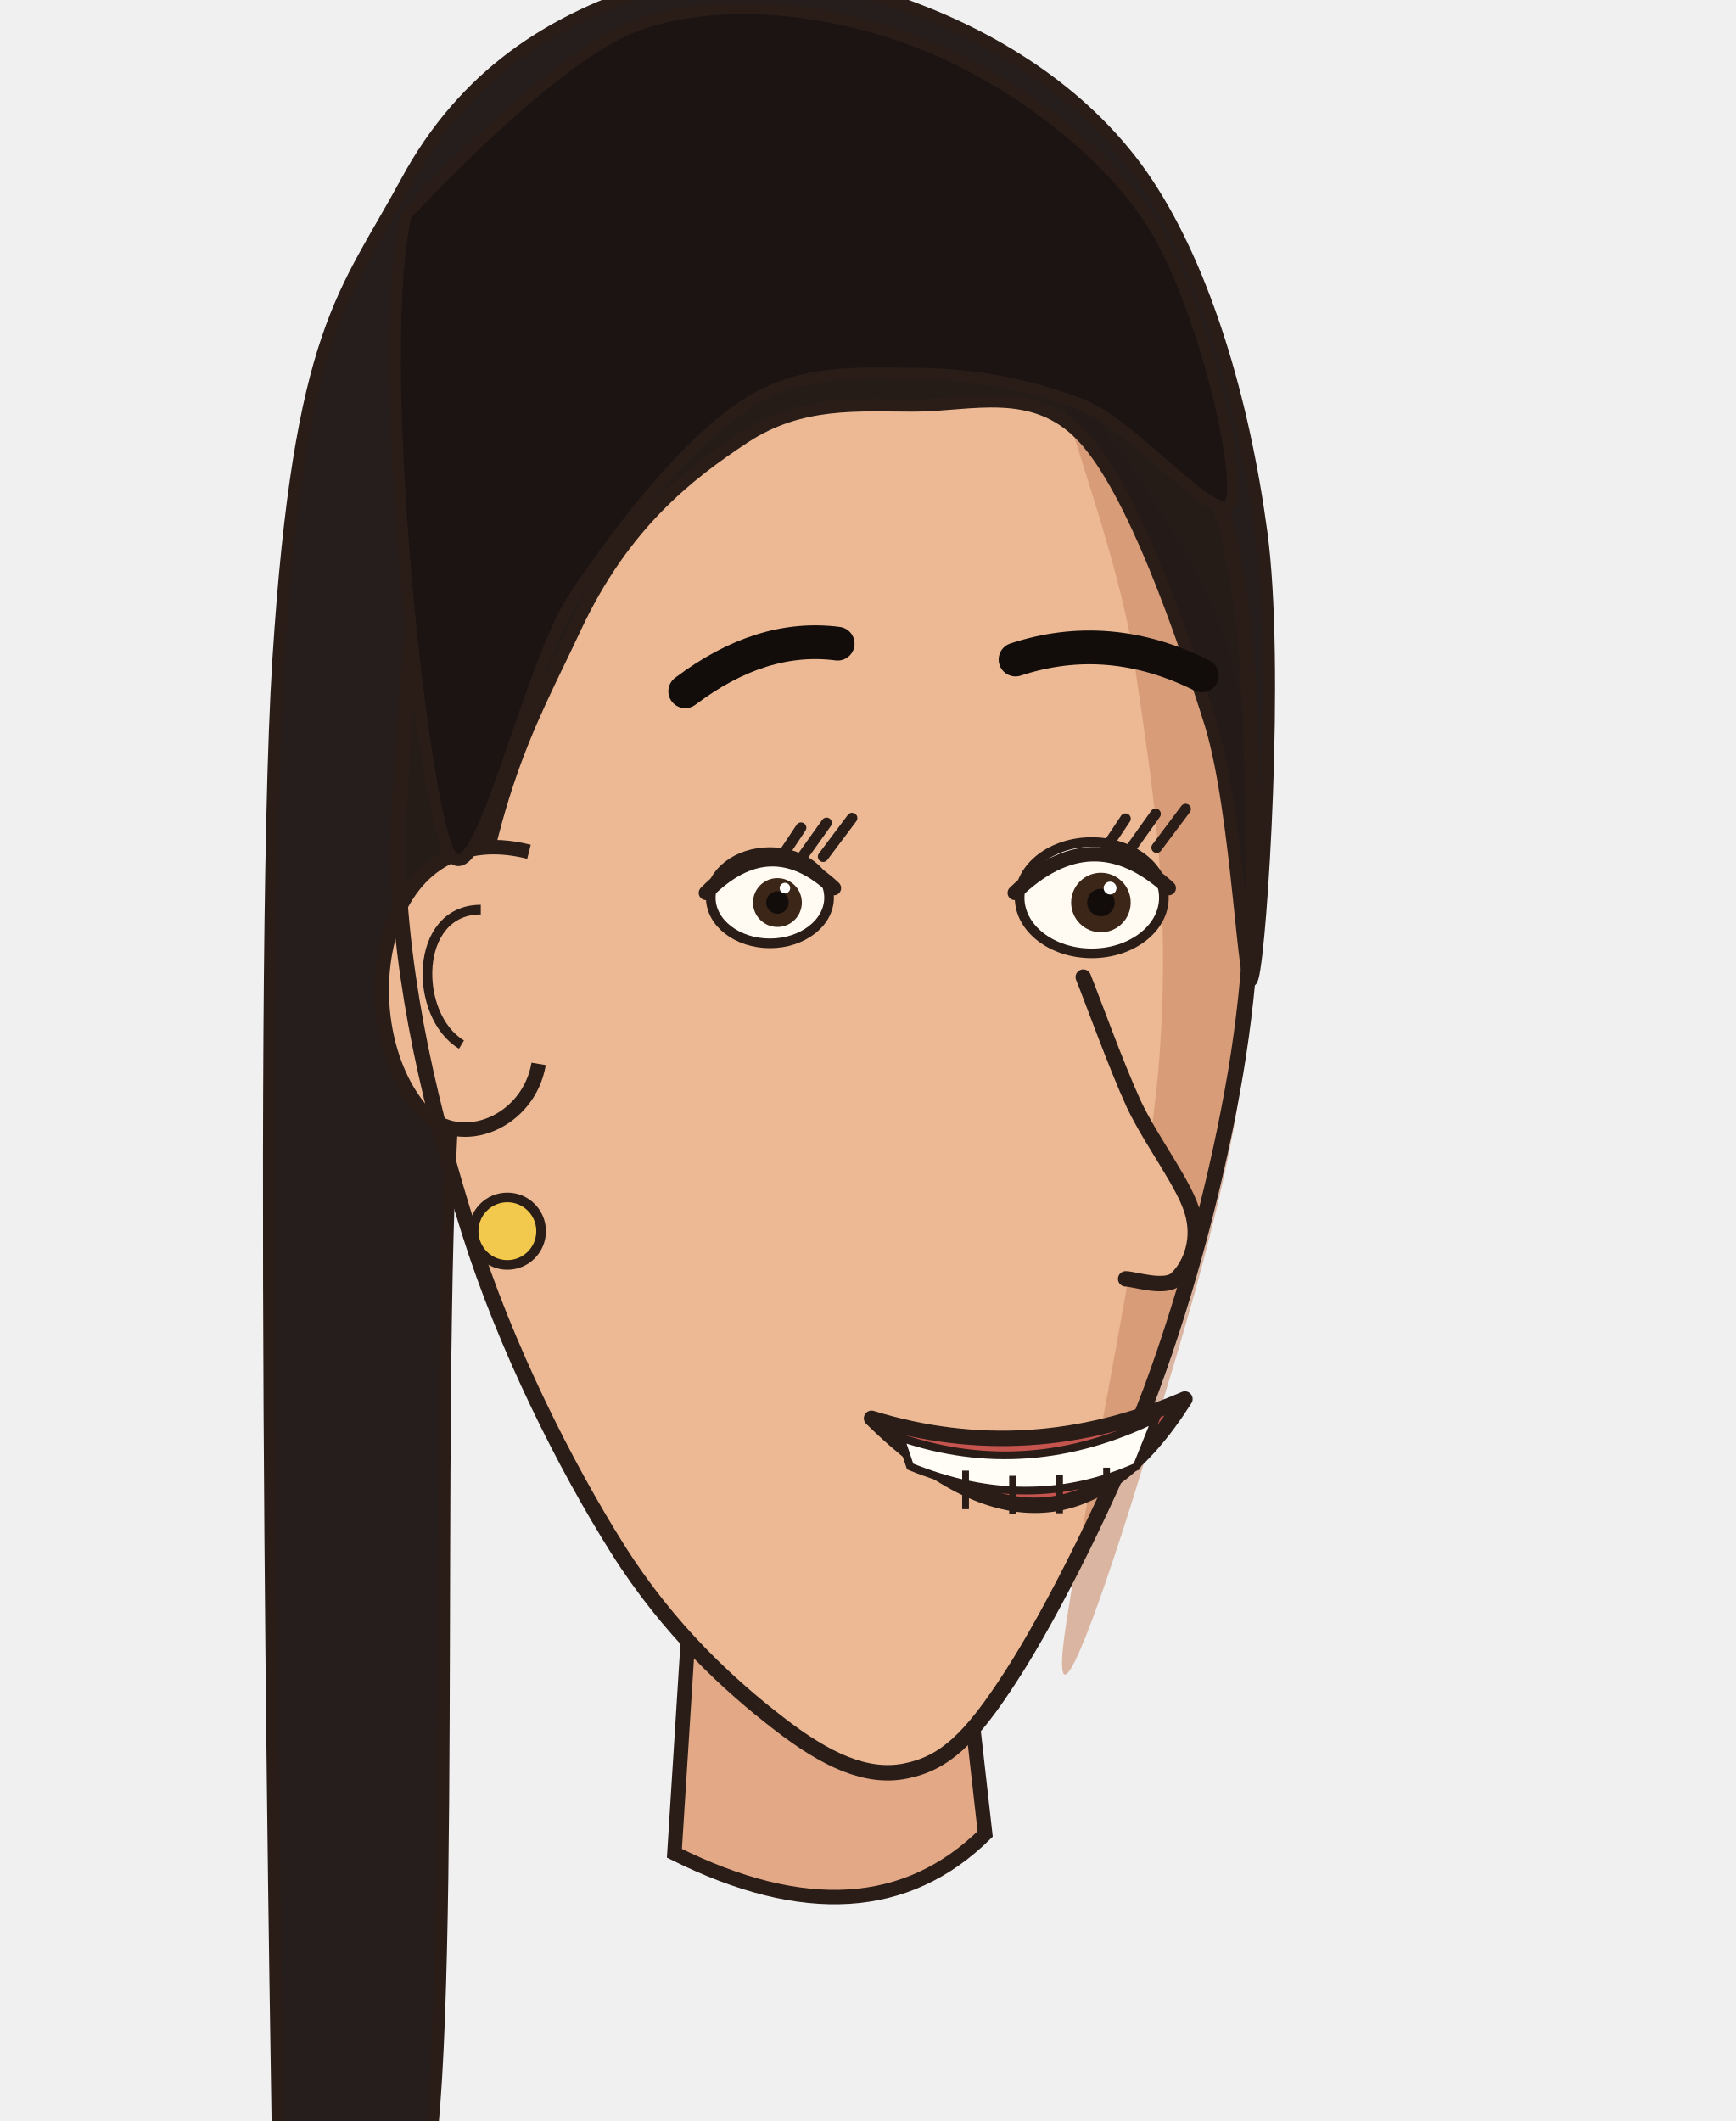
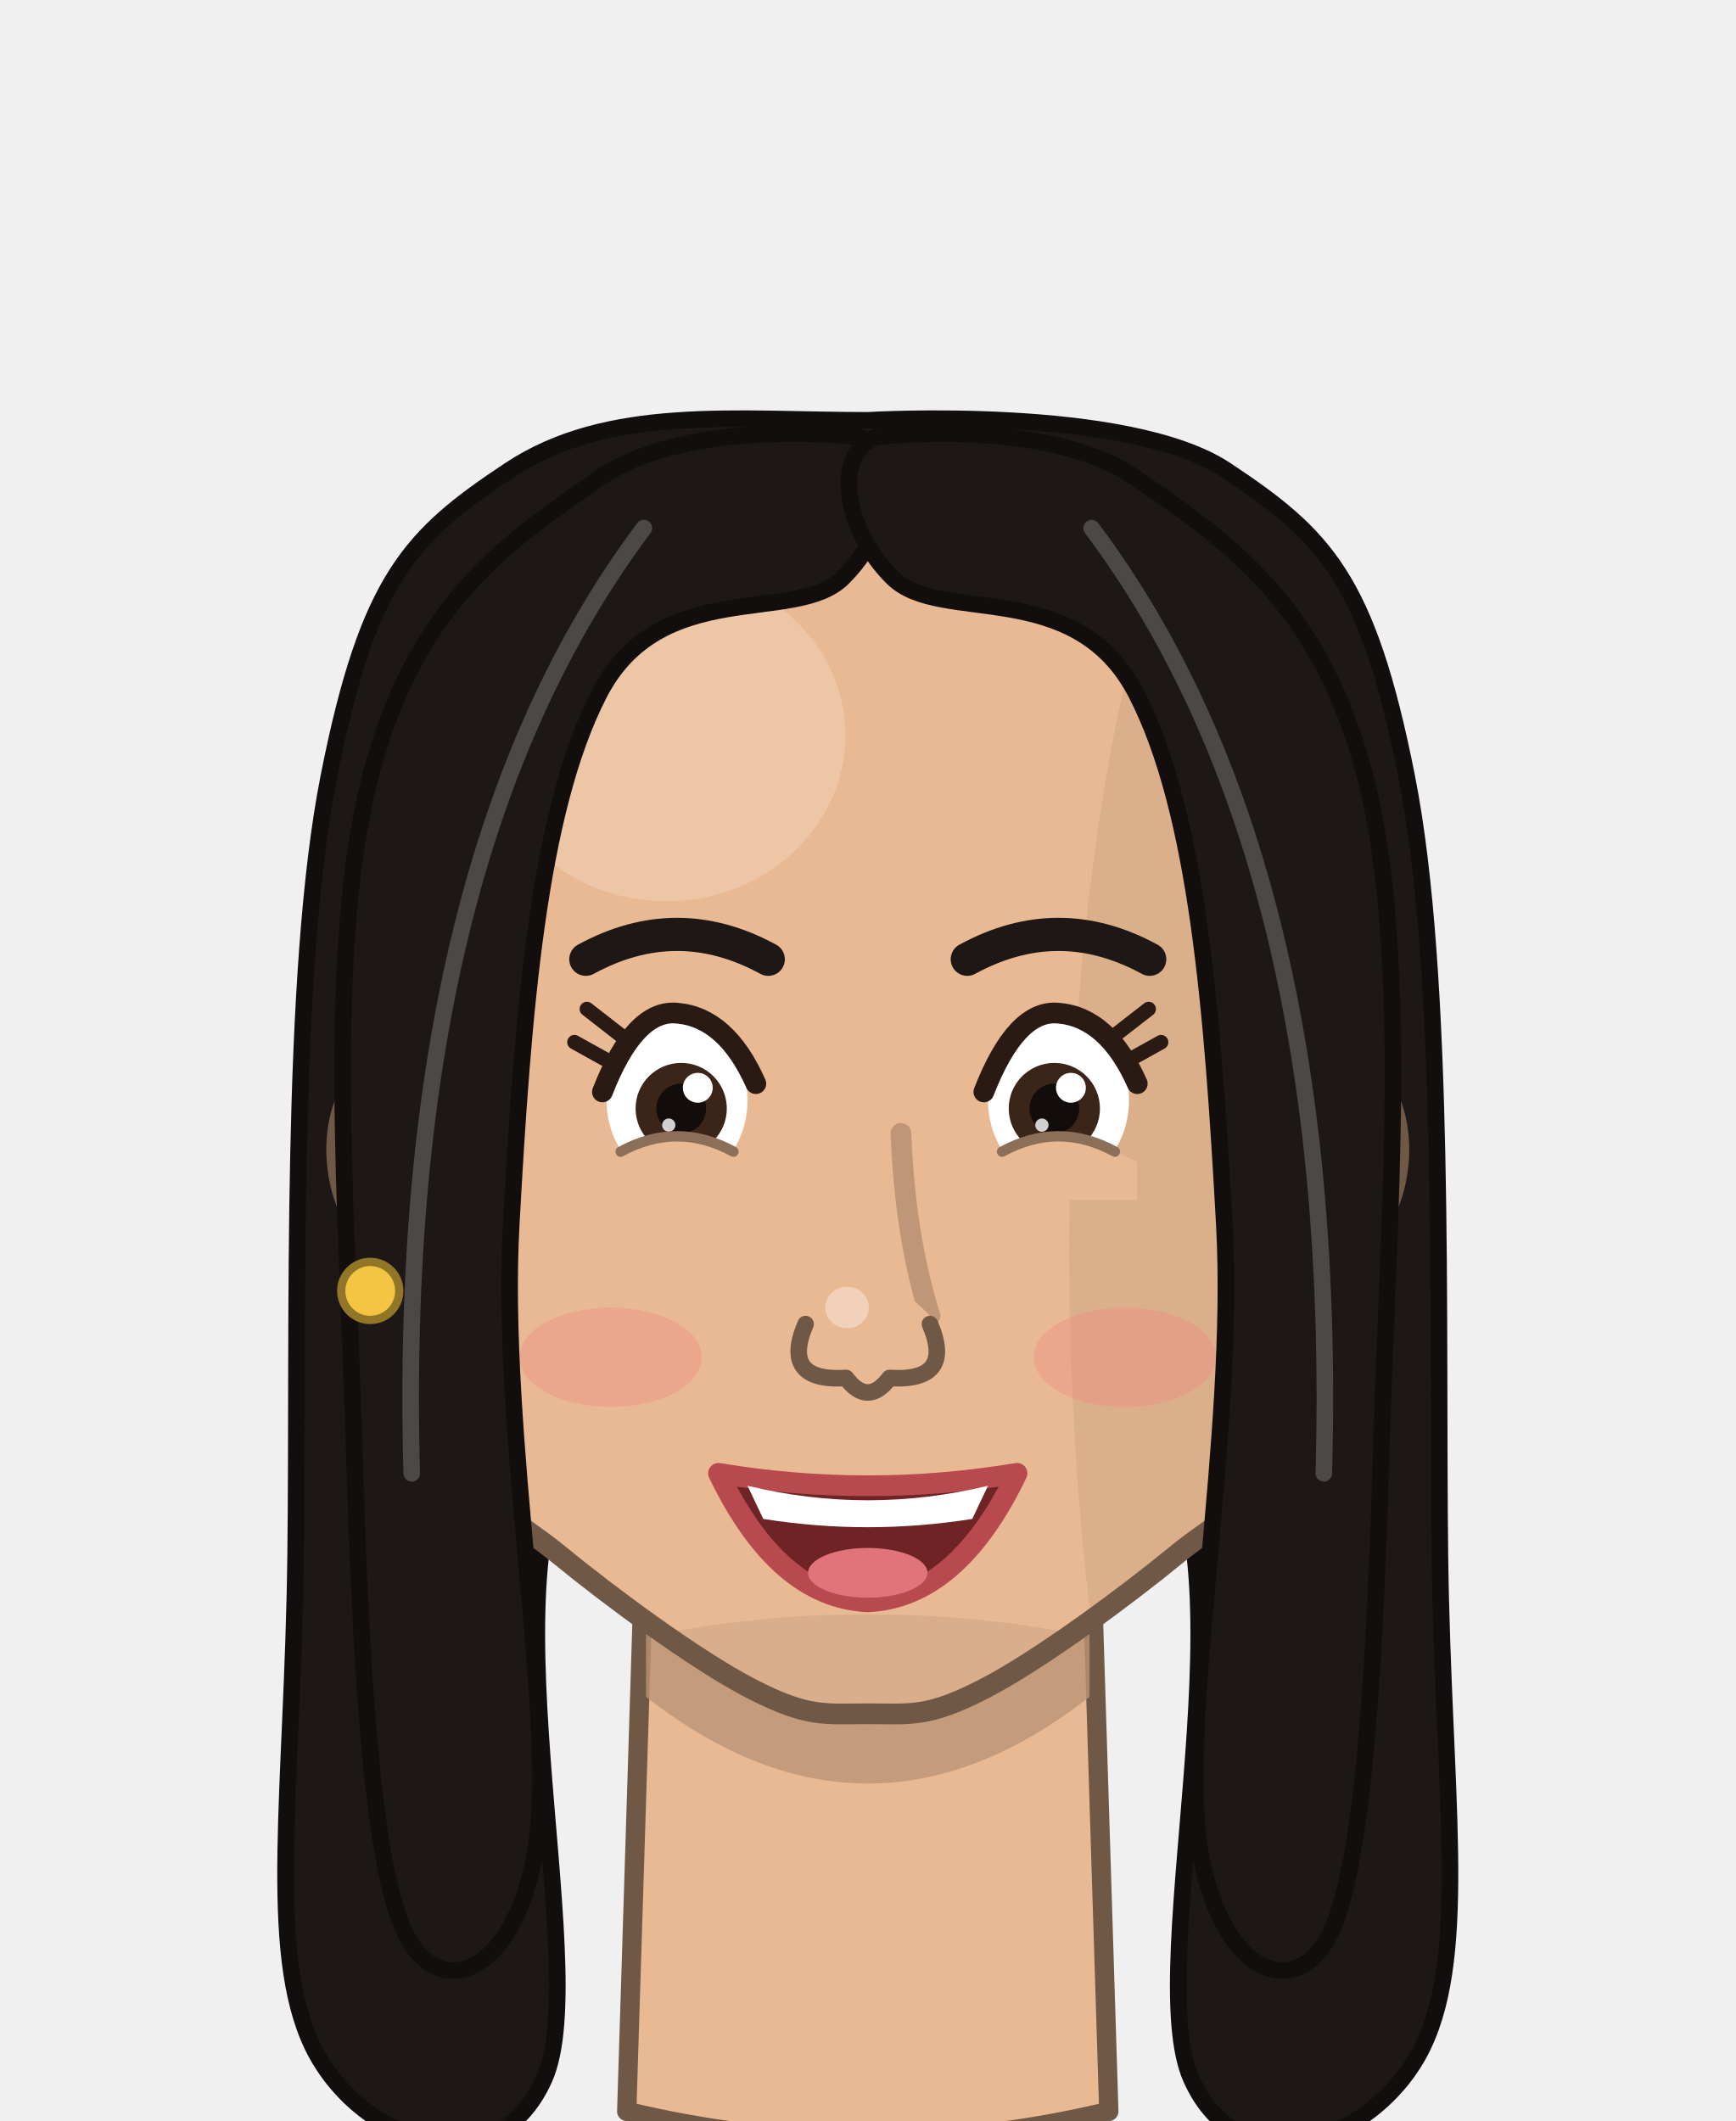
<svg xmlns="http://www.w3.org/2000/svg" viewBox="20 20 360 440" width="360" height="440">
-   <defs />
-   <path d="M 163.891,341.284 L 159.891,404.46 Q 200.0,424.46 224.352,400.46 L 218.352,347.284 Z" fill="#e3a886" stroke="#2a1d18" stroke-width="3" />
-   <path d="M 102.4,196.3 C 102.4,196.3 105.3,127.2 112.9,104.1 C 120.6,81.1 134.2,66.8 148.1,58.0 C 162.0,49.2 180.3,49.2 196.4,51.4 C 212.5,53.6 232.0,59.1 244.7,71.2 C 257.4,83.3 267.0,105.2 272.8,123.9 C 278.7,142.5 279.3,163.4 279.8,183.2 C 280.4,202.9 279.8,221.6 276.3,242.5 C 272.8,263.3 266.5,287.5 258.8,308.3 C 251.0,329.2 238.3,354.5 229.8,367.6 C 221.3,380.8 215.9,385.8 207.8,387.4 C 199.8,389.0 191.4,385.2 181.5,377.5 C 171.5,369.8 158.8,358.3 148.1,341.3 C 137.4,324.3 124.9,299.6 117.3,275.4 C 109.7,251.2 103.1,224.9 102.4,196.3 Z" fill="#ecb994" opacity="1.0" />
-   <path d="M 240.3,97.5 C 240.3,97.5 269.2,133.2 275.4,156.8 C 281.7,180.4 281.0,211.7 278.1,239.2 C 275.2,266.6 264.2,300.7 257.9,321.5 C 251.6,342.4 239.9,378.1 240.3,364.3 C 240.8,350.6 258.0,273.8 260.5,239.2 C 263.0,204.6 258.6,180.4 255.2,156.8 C 251.9,133.2 236.9,97.5 240.3,97.5 Z" fill="#c98563" opacity="0.55" />
-   <path d="M 77.8,469.8 C 77.8,469.8 73.4,225.4 77.8,156.8 C 82.2,88.2 91.7,81.1 104.2,58.0 C 116.6,34.9 134.9,24.5 152.5,18.5 C 170.0,12.4 192.0,15.2 209.6,21.8 C 227.1,28.4 245.9,39.9 257.9,58.0 C 269.9,76.1 277.9,103.0 281.6,130.5 C 285.3,157.9 281.6,216.1 279.8,222.7 C 278.1,229.3 276.9,188.7 271.1,170.0 C 265.2,151.3 255.0,121.7 244.7,110.7 C 234.5,99.7 221.3,104.1 209.6,104.1 C 197.9,104.1 186.1,103.0 174.4,110.7 C 162.7,118.4 149.3,128.8 139.3,150.2 C 129.3,171.6 119.8,185.9 114.7,239.2 C 109.6,292.4 114.7,431.3 108.6,469.8 C 102.4,508.2 82.9,521.9 77.8,469.8 Z" fill="#1b1412" opacity="0.95" />
-   <path d="M 77.8,469.8 C 77.8,469.8 73.4,225.4 77.8,156.8 C 82.2,88.2 91.7,81.1 104.2,58.0 C 116.6,34.9 134.9,24.5 152.5,18.5 C 170.0,12.4 192.0,15.2 209.6,21.8 C 227.1,28.4 245.9,39.9 257.9,58.0 C 269.9,76.1 277.9,103.0 281.6,130.5 C 285.3,157.9 281.6,216.1 279.8,222.7 C 278.1,229.3 276.9,188.7 271.1,170.0 C 265.2,151.3 255.0,121.7 244.7,110.7 C 234.5,99.7 221.3,104.1 209.6,104.1 C 197.9,104.1 186.1,103.0 174.4,110.7 C 162.7,118.4 149.3,128.8 139.3,150.2 C 129.3,171.6 119.8,185.9 114.7,239.2 C 109.6,292.4 114.7,431.3 108.6,469.8 C 102.4,508.2 82.9,521.9 77.8,469.8 Z" fill="none" stroke="#2a1d18" stroke-width="2.6" stroke-linecap="round" stroke-linejoin="round" />
-   <path d="M 129.728,196.7 C 97.728,188.7 91.728,232.7 107.728,250.7 C 115.728,258.7 129.728,252.7 131.728,240.7" fill="#ecb994" stroke="#2a1d18" stroke-width="3" />
-   <path d="M 119.728,208.7 C 105.728,208.7 105.728,230.7 115.728,236.7" fill="none" stroke="#2a1d18" stroke-width="2" />
-   <path d="M 102.4,196.3 C 102.4,196.3 105.3,127.2 112.9,104.1 C 120.6,81.1 134.2,66.8 148.1,58.0 C 162.0,49.2 180.3,49.2 196.4,51.4 C 212.5,53.6 232.0,59.1 244.7,71.2 C 257.4,83.3 267.0,105.2 272.8,123.9 C 278.7,142.5 279.3,163.4 279.8,183.2 C 280.4,202.9 279.8,221.6 276.3,242.5 C 272.8,263.3 266.5,287.5 258.8,308.3 C 251.0,329.2 238.3,354.5 229.8,367.6 C 221.3,380.8 215.9,385.8 207.8,387.4 C 199.8,389.0 191.4,385.2 181.5,377.5 C 171.5,369.8 158.8,358.3 148.1,341.3 C 137.4,324.3 124.9,299.6 117.3,275.4 C 109.7,251.2 103.1,224.9 102.4,196.3 Z" fill="none" stroke="#2a1d18" stroke-width="3.2" stroke-linecap="round" stroke-linejoin="round" />
-   <path d="M 104.2,64.6 C 104.2,64.6 134.9,31.1 152.5,25.1 C 170.0,19.0 192.0,21.8 209.6,28.4 C 227.1,34.9 246.9,48.7 257.9,64.6 C 268.9,80.5 277.6,117.3 275.4,123.9 C 273.3,130.5 255.7,108.5 244.7,104.1 C 233.7,99.7 221.3,97.5 209.6,97.5 C 197.9,97.5 186.1,96.4 174.4,104.1 C 162.7,111.8 149.5,128.3 139.3,143.6 C 129.0,159.0 118.8,209.5 112.9,196.3 C 107.1,183.2 97.6,93.1 104.2,64.6 Z" fill="#1b1412" stroke="#2a1d18" stroke-width="2.4" stroke-linecap="round" stroke-linejoin="round" />
-   <circle cx="125.242" cy="275.404" r="7" fill="#f2c94c" stroke="#2a1d18" stroke-width="2" />
-   <path d="M 162.134,163.408 Q 177.946,151.467 193.757,153.526" fill="none" stroke="#120d0b" stroke-width="7" stroke-linecap="round" />
-   <path d="M 230.65,156.82 Q 249.974,150.467 269.299,160.114" fill="none" stroke="#120d0b" stroke-width="7" stroke-linecap="round" />
-   <ellipse cx="179.702" cy="206.23" rx="12.269" ry="9.465" fill="#fffaf2" stroke="#2a1d18" stroke-width="2" />
-   <circle cx="181.26" cy="207.23" r="5.063" fill="#3b2618" />
-   <circle cx="181.26" cy="207.23" r="2.337" fill="#120d0b" />
-   <circle cx="182.818" cy="204.23" r="1.091" fill="#fff" />
-   <path d="M 166.433,205.23 Q 179.702,191.765 192.972,204.23" fill="none" stroke="#2a1d18" stroke-width="3" stroke-linecap="round" />
-   <path d="M 182.156,197.712 l 4,-6" stroke="#2a1d18" stroke-width="2.2" stroke-linecap="round" />
-   <path d="M 186.45,197.712 l 5,-7" stroke="#2a1d18" stroke-width="2.2" stroke-linecap="round" />
-   <path d="M 190.745,197.712 l 6,-8" stroke="#2a1d18" stroke-width="2.2" stroke-linecap="round" />
-   <ellipse cx="246.461" cy="206.23" rx="14.963" ry="11.542" fill="#fffaf2" stroke="#2a1d18" stroke-width="2" />
-   <circle cx="248.361" cy="207.23" r="6.175" fill="#3b2618" />
-   <circle cx="248.361" cy="207.23" r="2.85" fill="#120d0b" />
-   <circle cx="250.261" cy="204.23" r="1.33" fill="#fff" />
-   <path d="M 230.498,205.23 Q 246.461,189.688 262.423,204.23" fill="none" stroke="#2a1d18" stroke-width="3" stroke-linecap="round" />
-   <path d="M 249.453,195.842 l 4,-6" stroke="#2a1d18" stroke-width="2.2" stroke-linecap="round" />
-   <path d="M 254.69,195.842 l 5,-7" stroke="#2a1d18" stroke-width="2.2" stroke-linecap="round" />
-   <path d="M 259.927,195.842 l 6,-8" stroke="#2a1d18" stroke-width="2.2" stroke-linecap="round" />
-   <path d="M 244.7,222.7 C 246.5,227.1 251.4,240.8 255.2,249.1 C 259.1,257.3 266.1,266.1 267.5,272.1 C 269.0,278.1 266.4,283.1 264.0,285.3 C 261.7,287.5 255.2,285.3 253.5,285.3" fill="#ecb994" stroke="#2a1d18" stroke-width="3.2" stroke-linecap="round" stroke-linejoin="round" />
-   <path d="M 200.784,314.226 Q 233.285,324.226 265.786,310.226 Q 239.285,352.226 200.784,314.226 Z" fill="#c5544e" stroke="#2a1d18" stroke-width="3.2" stroke-linejoin="round" />
-   <path d="M 206.784,318.226 Q 233.285,327.226 259.786,314.226 L 255.786,324.226 Q 233.285,334.226 208.784,324.226 Z" fill="#fffdf6" stroke="#2a1d18" stroke-width="1.6" />
-   <path d="M 220.284,325.08 l 0,8" stroke="#2a1d18" stroke-width="1.4" />
-   <path d="M 230.035,326.152 l 0,8" stroke="#2a1d18" stroke-width="1.4" />
-   <path d="M 239.785,325.932 l 0,8" stroke="#2a1d18" stroke-width="1.4" />
-   <path d="M 249.535,324.469 l 0,8" stroke="#2a1d18" stroke-width="1.4" />
+   <path d="M 154.0,330 L 150.0,458 Q 200.0,470 250.0,458 L 246.0,330 Z" fill="#e9b993" stroke="#6f5846" stroke-width="4" stroke-linecap="round" stroke-linejoin="round" />
+   <path d="M 154.0,372 Q 200.0,408 246.0,372 L 246.0,340 L 154.0,340 Z" fill="#ba9475" opacity="0.8" />
+   <g transform="translate(0 26) translate(200 236) scale(0.86) translate(-200 -236)">
+     <path d="M 200.0,56.0 C 200.0,56.0 262.6,52.2 286.4,68.0 C 310.2,83.8 320.5,94.0 330.0,142.0 C 339.5,190.0 337.3,273.9 338.0,330.0 C 338.7,386.1 345.0,424.9 334.0,448.0 C 323.0,471.1 290.1,483.1 278.0,456.0 C 265.9,428.9 294.8,328.6 268.0,300.0 C 241.2,271.4 158.8,271.4 132.0,300.0 C 105.2,328.6 134.1,428.9 122.0,456.0 C 109.9,483.1 77.0,471.1 66.0,448.0 C 55.0,424.9 61.3,386.1 62.0,330.0 C 62.7,273.9 60.5,190.0 70.0,142.0 C 79.5,94.0 89.8,83.8 113.6,68.0 C 137.4,52.2 168.3,56.0 200.0,56.0 Z" fill="#1d1716" stroke="#120e0e" stroke-width="4" stroke-linecap="round" stroke-linejoin="round" />
+     <path d="M 96.0,210 C 66.0,200 62.0,254 92.0,262 Z" fill="#e9b993" stroke="#6f5846" stroke-width="4" stroke-linecap="round" stroke-linejoin="round" />
+     <path d="M 90.0,224 C 76.0,222 76.0,244 88.0,248" fill="none" stroke="#a38166" stroke-width="3" stroke-linecap="round" stroke-linejoin="round" />
+     <path d="M 304.0,210 C 334.0,200 338.0,254 308.0,262 Z" fill="#e9b993" stroke="#6f5846" stroke-width="4" stroke-linecap="round" stroke-linejoin="round" />
+     <path d="M 310.0,224 C 324.0,222 324.0,244 312.0,248" fill="none" stroke="#a38166" stroke-width="3" stroke-linecap="round" stroke-linejoin="round" />
+     <clipPath id="f-violaine">
+       <path d="M 200.0,72.0 C 200.0,72.0 248.7,71.9 267.0,82.0 C 285.2,92.1 291.8,102.4 299.4,127.0 C 306.9,151.6 306.6,192.3 308.0,216.0 C 309.4,239.7 310.3,238.4 306.9,256.0 C 303.5,273.6 295.3,298.4 289.3,312.0 C 283.3,325.6 285.2,320.8 274.0,330.0 C 262.8,339.2 241.6,355.0 228.0,362.0 C 214.4,369.0 210.3,368.0 200.0,368.0 C 189.7,368.0 185.6,369.0 172.0,362.0 C 158.4,355.0 137.2,339.2 126.0,330.0 C 114.8,320.8 116.7,325.6 110.7,312.0 C 104.7,298.4 96.5,273.6 93.1,256.0 C 89.7,238.4 90.6,239.7 92.0,216.0 C 93.4,192.3 93.1,151.6 100.6,127.0 C 108.2,102.4 114.8,92.1 133.0,82.0 C 151.3,71.9 175.4,72.0 200.0,72.0 Z" />
+     </clipPath>
+     <path d="M 200.0,72.0 C 200.0,72.0 248.7,71.9 267.0,82.0 C 285.2,92.1 291.8,102.4 299.4,127.0 C 306.9,151.6 306.6,192.3 308.0,216.0 C 309.4,239.7 310.3,238.4 306.9,256.0 C 303.5,273.6 295.3,298.4 289.3,312.0 C 283.3,325.6 285.2,320.8 274.0,330.0 C 262.8,339.2 241.6,355.0 228.0,362.0 C 214.4,369.0 210.3,368.0 200.0,368.0 C 189.7,368.0 185.6,369.0 172.0,362.0 C 158.4,355.0 137.2,339.2 126.0,330.0 C 114.8,320.8 116.7,325.6 110.7,312.0 C 104.7,298.4 96.5,273.6 93.1,256.0 C 89.7,238.4 90.6,239.7 92.0,216.0 C 93.4,192.3 93.1,151.6 100.6,127.0 C 108.2,102.4 114.8,92.1 133.0,82.0 C 151.3,71.9 175.4,72.0 200.0,72.0 Z" fill="#e9b993" />
+     <g clip-path="url(#f-violaine)">
+       <ellipse cx="302.6" cy="256" rx="54.0" ry="207.2" fill="#c89f7e" opacity="0.38" />
+       <ellipse cx="200.0" cy="378" rx="97.2" ry="34" fill="#c89f7e" opacity="0.45" />
+       <ellipse cx="151.4" cy="132" rx="43.2" ry="40" fill="#ffffff" opacity="0.18" />
+     </g>
+     <path d="M 200.0,72.0 C 200.0,72.0 248.7,71.9 267.0,82.0 C 285.2,92.1 291.8,102.4 299.4,127.0 C 306.9,151.6 306.6,192.3 308.0,216.0 C 309.4,239.7 310.3,238.4 306.9,256.0 C 303.5,273.6 295.3,298.4 289.3,312.0 C 283.3,325.6 285.2,320.8 274.0,330.0 C 262.8,339.2 241.6,355.0 228.0,362.0 C 214.4,369.0 210.3,368.0 200.0,368.0 C 189.7,368.0 185.6,369.0 172.0,362.0 C 158.4,355.0 137.2,339.2 126.0,330.0 C 114.8,320.8 116.7,325.6 110.7,312.0 C 104.7,298.4 96.5,273.6 93.1,256.0 C 89.7,238.4 90.6,239.7 92.0,216.0 C 93.4,192.3 93.1,151.6 100.6,127.0 C 108.2,102.4 114.8,92.1 133.0,82.0 C 151.3,71.9 175.4,72.0 200.0,72.0 Z" fill="none" stroke="#6f5846" stroke-width="5" stroke-linecap="round" stroke-linejoin="round" />
+     <ellipse cx="138.0" cy="282" rx="22" ry="12" fill="#f07a7a" opacity="0.28" />
+     <ellipse cx="262.0" cy="282" rx="22" ry="12" fill="#f07a7a" opacity="0.28" />
+     <ellipse cx="154.0" cy="220" rx="17.0" ry="20.0" fill="#ffffff" />
+     <circle cx="155.0" cy="222" r="11.0" fill="#3b2418" />
+     <circle cx="155.0" cy="222" r="6.0" fill="#120c0a" />
+     <circle cx="159.0" cy="217.0" r="3.6" fill="#ffffff" />
+     <circle cx="152.0" cy="226.0" r="1.6" fill="#ffffff" opacity="0.8" />
+     <path d="M 136.0,218 Q 143.8,198.0 154.0,199.0 Q 165.9,200.0 173.0,216" fill="none" stroke="#2a1a14" stroke-width="5" stroke-linecap="round" stroke-linejoin="round" />
+     <path d="M 135.0,235.0 Q 154.0,224.0 173.0,235.0 L 173.0,244.0 L 135.0,244.0 Z" fill="#e9b993" />
+     <path d="M 140.4,232.4 Q 154.0,225.0 167.6,232.4" fill="none" stroke="#8b6f58" stroke-width="2.5" stroke-linecap="round" stroke-linejoin="round" />
+     <path d="M 141.25,205.0 l -9,-7" fill="none" stroke="#2a1a14" stroke-width="3.5" stroke-linecap="round" stroke-linejoin="round" />
+     <path d="M 138.25,211.0 l -9,-5" fill="none" stroke="#2a1a14" stroke-width="3.5" stroke-linecap="round" stroke-linejoin="round" />
+     <ellipse cx="246.0" cy="220" rx="17.0" ry="20.0" fill="#ffffff" />
+     <circle cx="245.0" cy="222" r="11.0" fill="#3b2418" />
+     <circle cx="245.0" cy="222" r="6.0" fill="#120c0a" />
+     <circle cx="249.0" cy="217.0" r="3.6" fill="#ffffff" />
+     <circle cx="242.0" cy="226.0" r="1.6" fill="#ffffff" opacity="0.8" />
+     <path d="M 228.0,218 Q 235.8,198.0 246.0,199.0 Q 257.9,200.0 265.0,216" fill="none" stroke="#2a1a14" stroke-width="5" stroke-linecap="round" stroke-linejoin="round" />
+     <path d="M 227.0,235.0 Q 246.0,224.0 265.0,235.0 L 265.0,244.0 L 227.0,244.0 Z" fill="#e9b993" />
+     <path d="M 232.4,232.4 Q 246.0,225.0 259.6,232.4" fill="none" stroke="#8b6f58" stroke-width="2.5" stroke-linecap="round" stroke-linejoin="round" />
+     <path d="M 258.75,205.0 l 9,-7" fill="none" stroke="#2a1a14" stroke-width="3.5" stroke-linecap="round" stroke-linejoin="round" />
+     <path d="M 261.75,211.0 l 9,-5" fill="none" stroke="#2a1a14" stroke-width="3.5" stroke-linecap="round" stroke-linejoin="round" />
+     <path d="M 176.0,186.0 Q 154.0,174.0 132.0,186.0" fill="none" stroke="#1d1716" stroke-width="8" stroke-linecap="round" stroke-linejoin="round" />
+     <path d="M 224.0,186.0 Q 246.0,174.0 268.0,186.0" fill="none" stroke="#1d1716" stroke-width="8" stroke-linecap="round" stroke-linejoin="round" />
+     <path d="M 208.0,228 Q 209.0,253.0 215.0,272" fill="none" stroke="#bf9778" stroke-width="5" stroke-linecap="round" stroke-linejoin="round" />
+     <path d="M 185.0,272 Q 200.0,256 215.0,272 Q 221.0,288 205.25,287 Q 200.0,294 194.75,287 Q 179.0,288 185.0,272 Z" fill="#e9b993" />
+     <path d="M 185.0,274 Q 179.0,288 194.75,287 Q 200.0,294 205.25,287 Q 221.0,288 215.0,274" fill="none" stroke="#6f5846" stroke-width="4" stroke-linecap="round" stroke-linejoin="round" />
+     <ellipse cx="195.0" cy="270" rx="5.25" ry="5" fill="#ffffff" opacity="0.35" />
+     <path d="M 164.0,310 Q 200.0,316 236.0,310 Q 221.6,340 200.0,341 Q 178.4,340 164.0,310 Z" fill="#6e2424" stroke="#b84a4f" stroke-width="5" stroke-linecap="round" stroke-linejoin="round" />
+     <path d="M 171.0,313 Q 200.0,320 229.0,313 L 225.2,321 Q 200.0,325 174.8,321 Z" fill="#ffffff" />
+     <ellipse cx="200.0" cy="334" rx="14.4" ry="6" fill="#e0747a" />
+     <path d="M 198.0,60.0 C 198.0,60.0 156.8,55.0 135.2,70.0 C 113.6,85.0 90.9,99.8 80.0,142.0 C 69.1,184.2 74.5,249.0 76.0,300.0 C 77.5,351.0 79.9,401.7 88.0,420.0 C 96.1,438.3 115.2,431.2 120.0,400.0 C 124.8,368.8 111.2,301.0 114.0,250.0 C 116.8,199.0 120.5,150.6 135.2,122.0 C 149.9,93.4 182.5,105.4 194.0,94.0 C 205.5,82.6 208.8,64.4 198.0,60.0 Z" fill="#1d1716" stroke="#120e0e" stroke-width="4" stroke-linecap="round" stroke-linejoin="round" />
+     <path d="M 146.0,82 Q 86.0,162 90.0,310" fill="none" stroke="#605c5b" stroke-width="4" stroke-linecap="round" stroke-linejoin="round" opacity="0.7" />
+     <path d="M 202.0,60.0 C 202.0,60.0 243.2,55.0 264.8,70.0 C 286.4,85.0 309.1,99.8 320.0,142.0 C 330.9,184.2 325.5,249.0 324.0,300.0 C 322.5,351.0 320.1,401.7 312.0,420.0 C 303.9,438.3 284.8,431.2 280.0,400.0 C 275.2,368.8 288.8,301.0 286.0,250.0 C 283.2,199.0 279.5,150.6 264.8,122.0 C 250.1,93.4 217.5,105.4 206.0,94.0 C 194.5,82.6 191.2,64.4 202.0,60.0 Z" fill="#1d1716" stroke="#120e0e" stroke-width="4" stroke-linecap="round" stroke-linejoin="round" />
+     <path d="M 254.0,82 Q 314.0,162 310.0,310" fill="none" stroke="#605c5b" stroke-width="4" stroke-linecap="round" stroke-linejoin="round" opacity="0.7" />
+     <circle cx="80.0" cy="266" r="7" fill="#f4c542" stroke="#927627" stroke-width="2" />
+   </g>
</svg>
